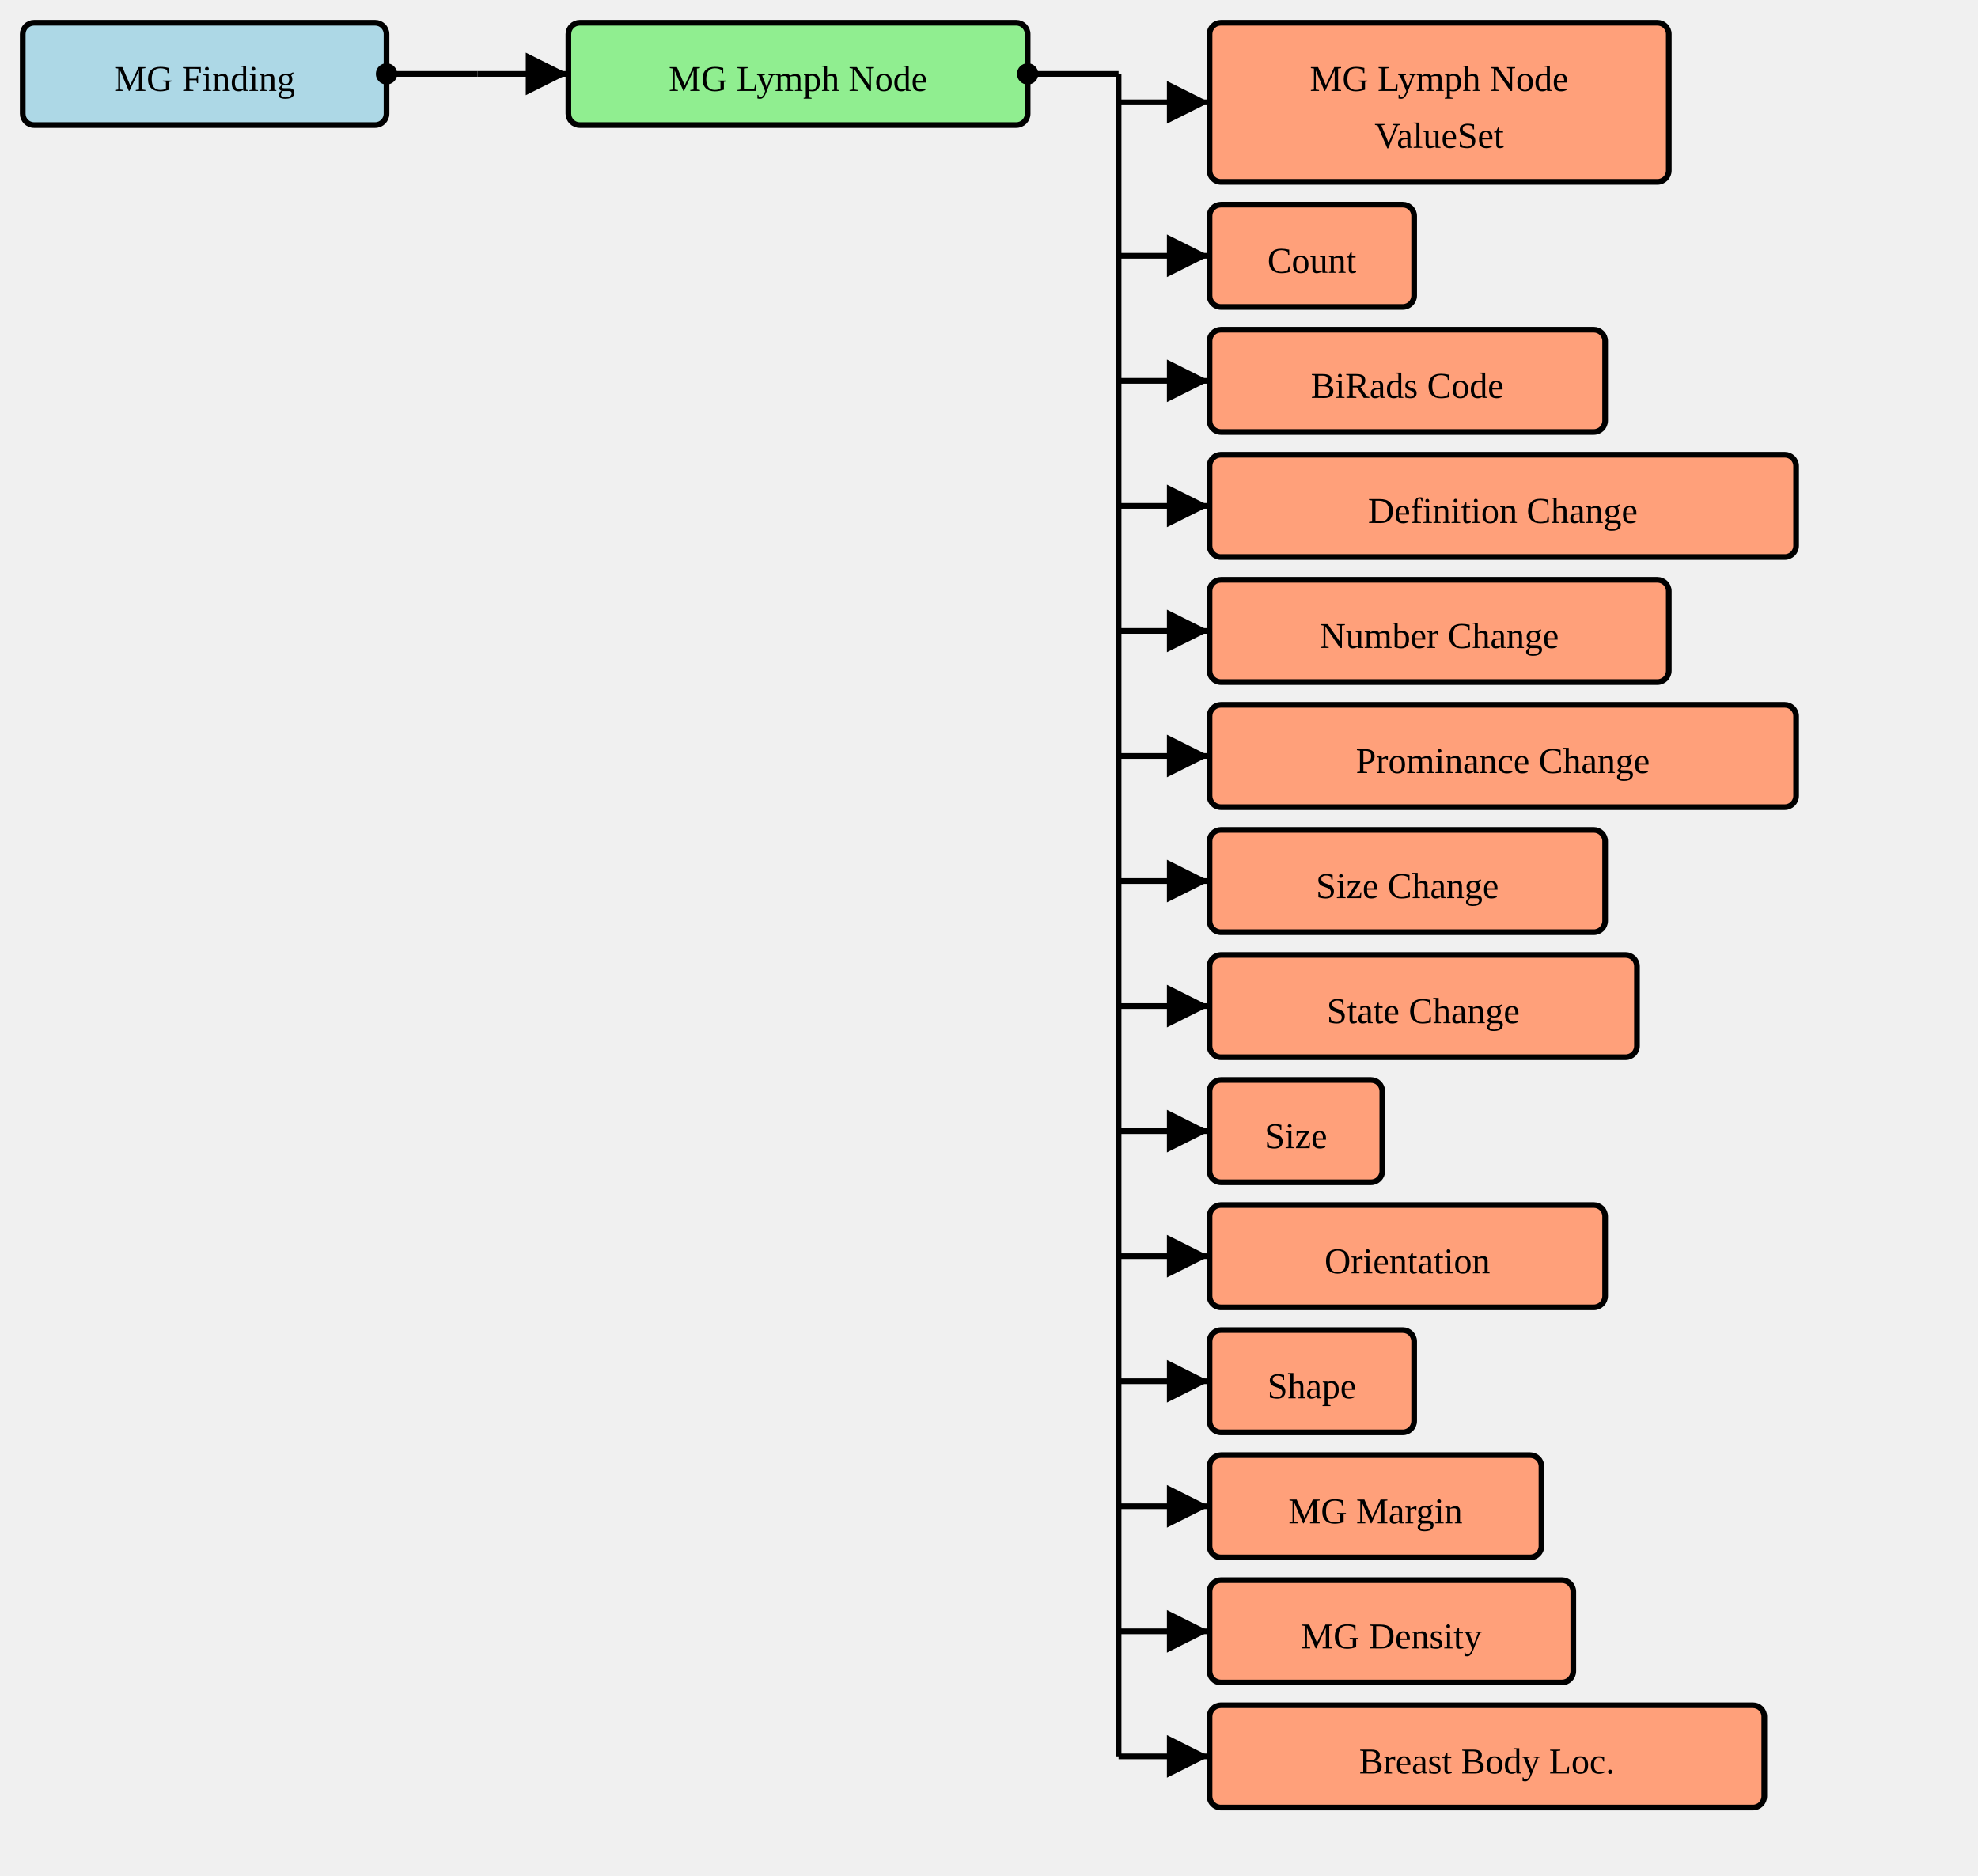
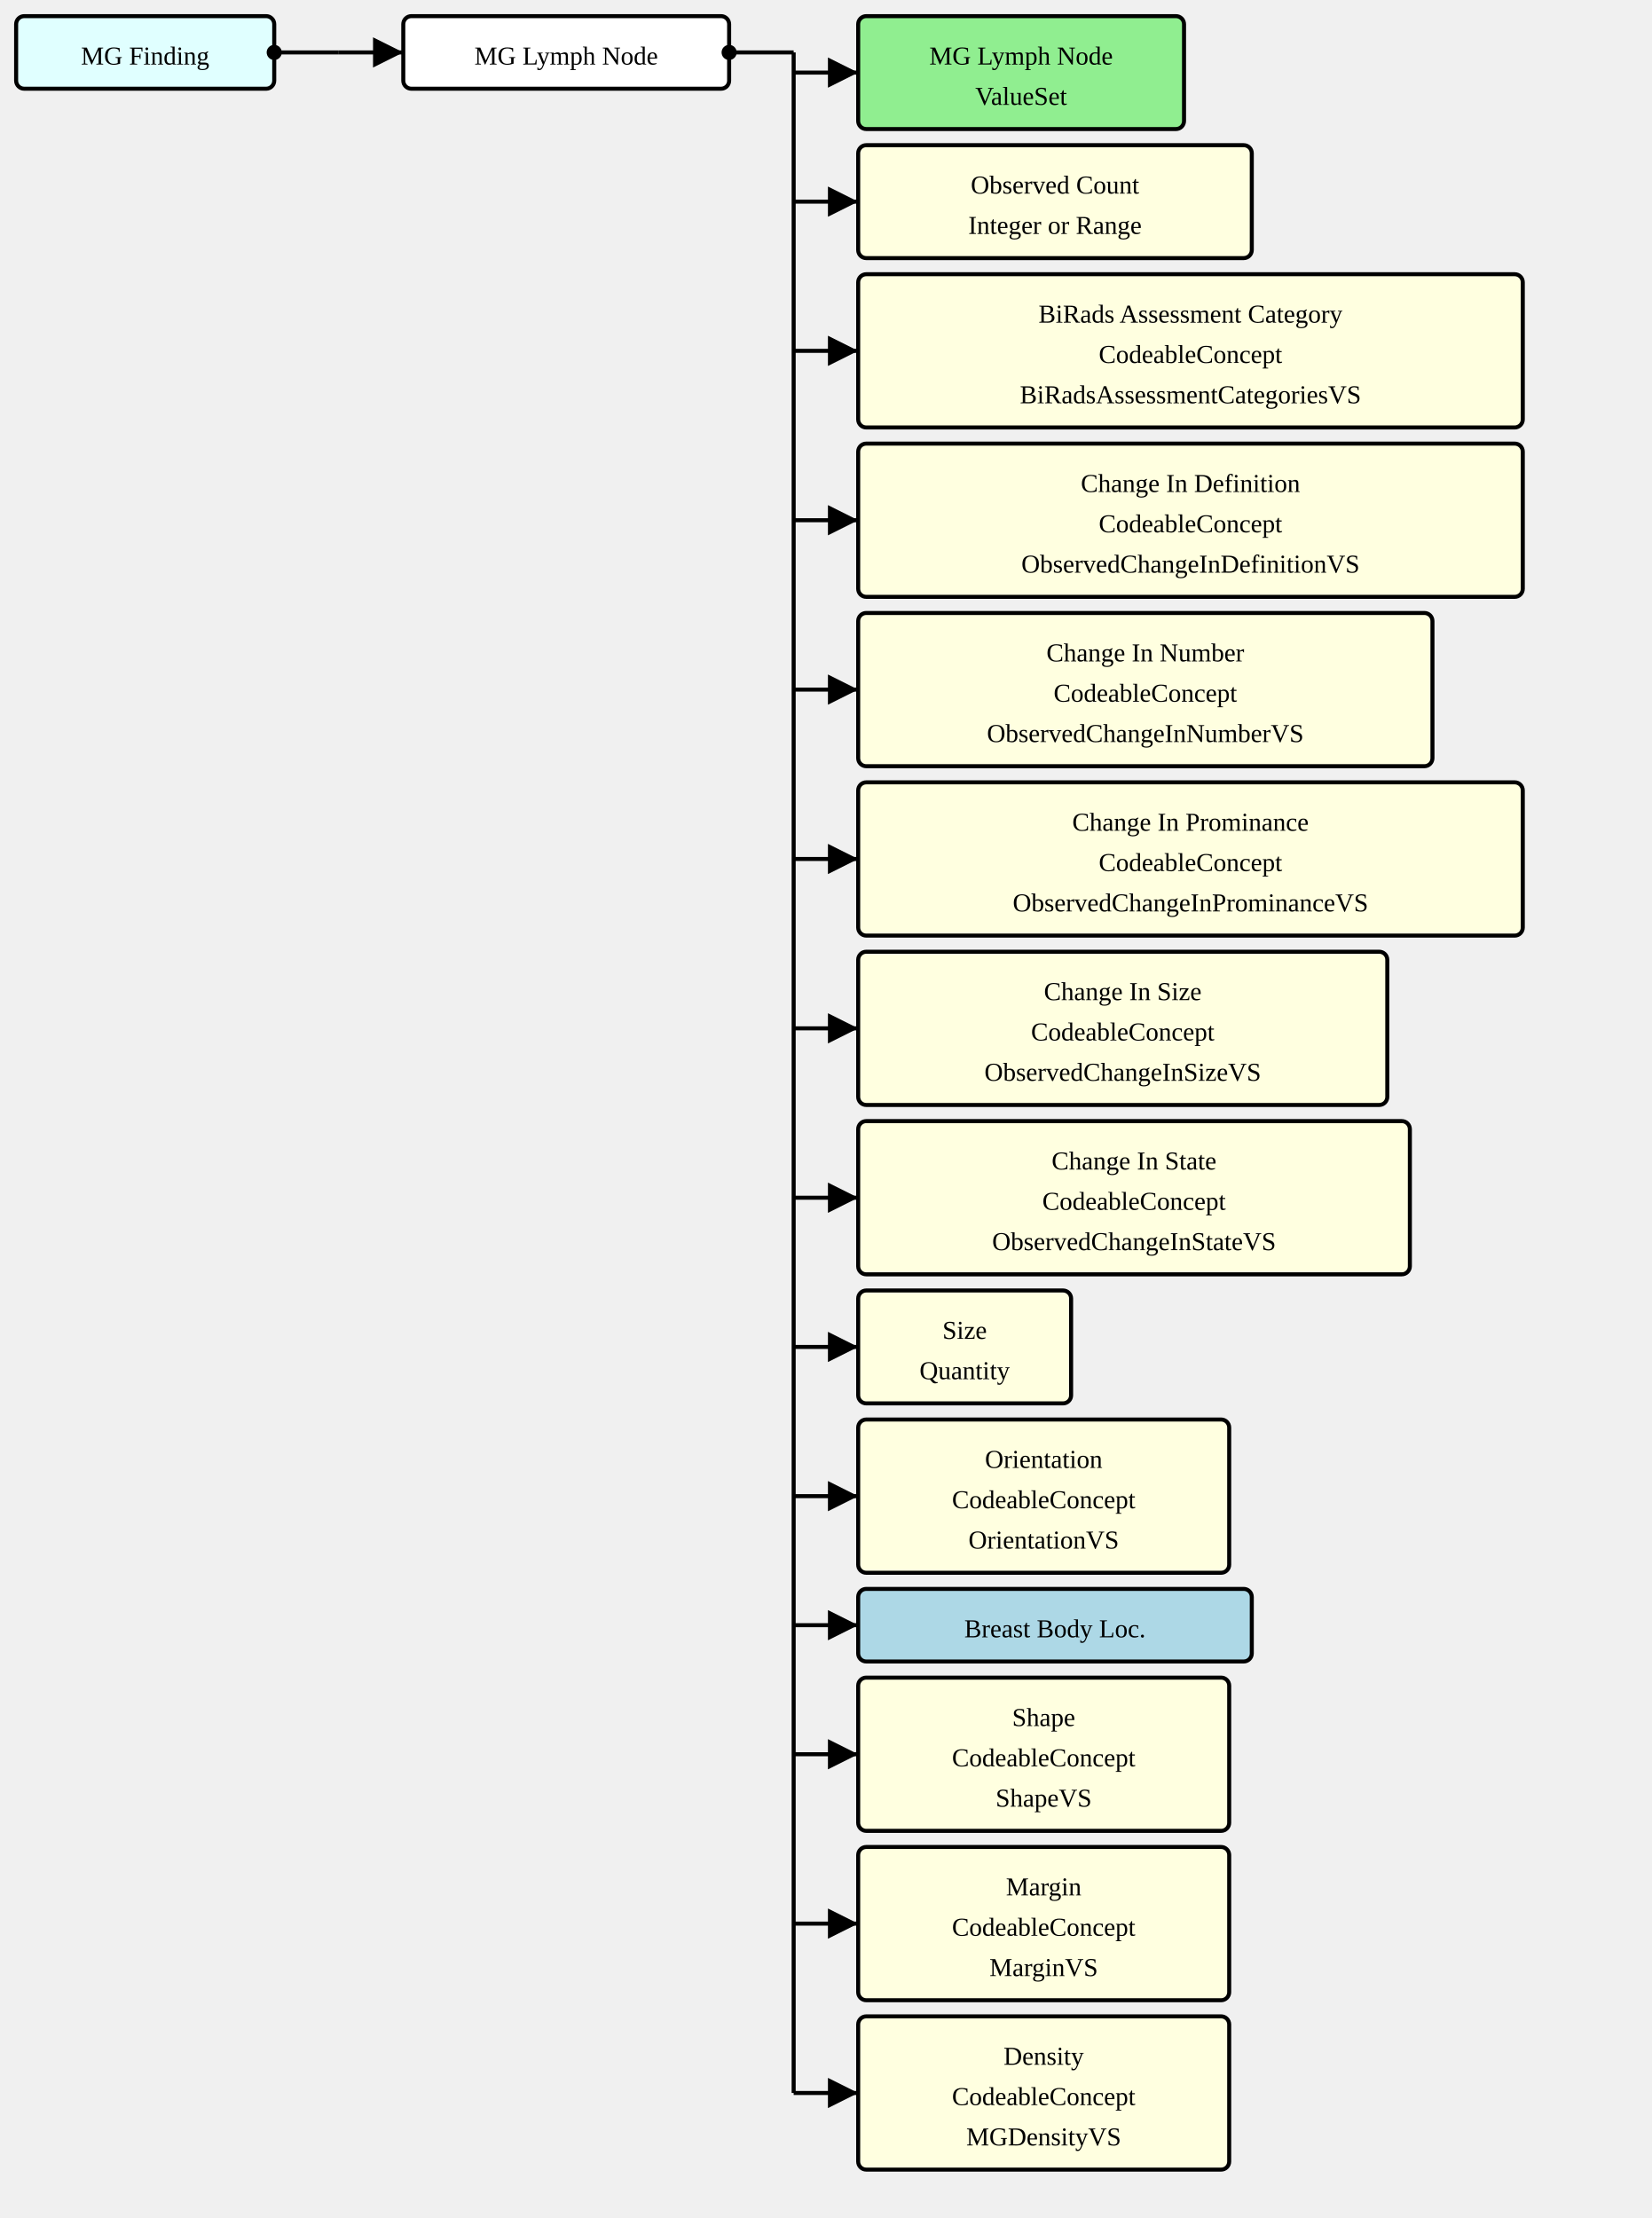
- <svg xmlns="http://www.w3.org/2000/svg" version="1.1" width="652.5" height="618.75">
+ <svg xmlns="http://www.w3.org/2000/svg" version="1.1" width="768" height="1031.25">
  <defs>
    <marker id="arrowStart" markerWidth="3.75" markerHeight="3.75" markerUnits="px" refX="1.875" refY="1.875">
      <circle fill="Black" stroke-width="0" cx="1.875" cy="1.875" r="1.875" />
    </marker>
    <marker id="arrowEnd" markerWidth="7.5" markerHeight="7.5" markerUnits="px" refX="7.5" refY="3.75">
      <polygon fill="Black" stroke-width="0" points="0 0 7.5 3.75 0 7.5" />
    </marker>
  </defs>
  <g>
    <g transform="translate(7.5 7.5)">
-       <rect fill="LightBlue" stroke="Black" stroke-width="1.875" x="0" y="0" width="120" height="33.75" rx="3.75" ry="3.75" />
+       <rect fill="LightCyan" stroke="Black" stroke-width="1.875" x="0" y="0" width="120" height="33.75" rx="3.75" ry="3.75" />
      <a href="./StructureDefinition-MGFinding.html" target="_blank">
        <text x="60" y="22.5" text-anchor="middle">MG Finding</text>
      </a>
    </g>
    <line stroke="Black" stroke-width="1.875" marker-end="url(#arrowEnd)" x1="157.5" y1="24.375" x2="187.5" y2="24.375" />
    <line stroke="Black" stroke-width="1.875" marker-start="url(#arrowStart)" x1="127.5" y1="24.375" x2="157.5" y2="24.375" />
    <line stroke="Black" stroke-width="1.875" x1="157.5" y1="24.375" x2="157.5" y2="24.375" />
  </g>
  <g>
    <g transform="translate(187.5 7.5)">
-       <rect fill="LightGreen" stroke="Black" stroke-width="1.875" x="0" y="0" width="151.5" height="33.75" rx="3.75" ry="3.75" />
+       <rect fill="White" stroke="Black" stroke-width="1.875" x="0" y="0" width="151.5" height="33.75" rx="3.75" ry="3.75" />
      <text x="75.75" y="22.5" text-anchor="middle">MG Lymph Node</text>
    </g>
    <line stroke="Black" stroke-width="1.875" marker-end="url(#arrowEnd)" x1="369" y1="33.75" x2="399" y2="33.75" />
-     <line stroke="Black" stroke-width="1.875" marker-end="url(#arrowEnd)" x1="369" y1="84.375" x2="399" y2="84.375" />
-     <line stroke="Black" stroke-width="1.875" marker-end="url(#arrowEnd)" x1="369" y1="125.625" x2="399" y2="125.625" />
-     <line stroke="Black" stroke-width="1.875" marker-end="url(#arrowEnd)" x1="369" y1="166.875" x2="399" y2="166.875" />
-     <line stroke="Black" stroke-width="1.875" marker-end="url(#arrowEnd)" x1="369" y1="208.125" x2="399" y2="208.125" />
-     <line stroke="Black" stroke-width="1.875" marker-end="url(#arrowEnd)" x1="369" y1="249.375" x2="399" y2="249.375" />
-     <line stroke="Black" stroke-width="1.875" marker-end="url(#arrowEnd)" x1="369" y1="290.625" x2="399" y2="290.625" />
-     <line stroke="Black" stroke-width="1.875" marker-end="url(#arrowEnd)" x1="369" y1="331.875" x2="399" y2="331.875" />
-     <line stroke="Black" stroke-width="1.875" marker-end="url(#arrowEnd)" x1="369" y1="373.125" x2="399" y2="373.125" />
-     <line stroke="Black" stroke-width="1.875" marker-end="url(#arrowEnd)" x1="369" y1="414.375" x2="399" y2="414.375" />
-     <line stroke="Black" stroke-width="1.875" marker-end="url(#arrowEnd)" x1="369" y1="455.625" x2="399" y2="455.625" />
-     <line stroke="Black" stroke-width="1.875" marker-end="url(#arrowEnd)" x1="369" y1="496.875" x2="399" y2="496.875" />
-     <line stroke="Black" stroke-width="1.875" marker-end="url(#arrowEnd)" x1="369" y1="538.125" x2="399" y2="538.125" />
-     <line stroke="Black" stroke-width="1.875" marker-end="url(#arrowEnd)" x1="369" y1="579.375" x2="399" y2="579.375" />
+     <line stroke="Black" stroke-width="1.875" marker-end="url(#arrowEnd)" x1="369" y1="93.75" x2="399" y2="93.75" />
+     <line stroke="Black" stroke-width="1.875" marker-end="url(#arrowEnd)" x1="369" y1="163.125" x2="399" y2="163.125" />
+     <line stroke="Black" stroke-width="1.875" marker-end="url(#arrowEnd)" x1="369" y1="241.875" x2="399" y2="241.875" />
+     <line stroke="Black" stroke-width="1.875" marker-end="url(#arrowEnd)" x1="369" y1="320.625" x2="399" y2="320.625" />
+     <line stroke="Black" stroke-width="1.875" marker-end="url(#arrowEnd)" x1="369" y1="399.375" x2="399" y2="399.375" />
+     <line stroke="Black" stroke-width="1.875" marker-end="url(#arrowEnd)" x1="369" y1="478.125" x2="399" y2="478.125" />
+     <line stroke="Black" stroke-width="1.875" marker-end="url(#arrowEnd)" x1="369" y1="556.875" x2="399" y2="556.875" />
+     <line stroke="Black" stroke-width="1.875" marker-end="url(#arrowEnd)" x1="369" y1="626.25" x2="399" y2="626.25" />
+     <line stroke="Black" stroke-width="1.875" marker-end="url(#arrowEnd)" x1="369" y1="695.625" x2="399" y2="695.625" />
+     <line stroke="Black" stroke-width="1.875" marker-end="url(#arrowEnd)" x1="369" y1="755.625" x2="399" y2="755.625" />
+     <line stroke="Black" stroke-width="1.875" marker-end="url(#arrowEnd)" x1="369" y1="815.625" x2="399" y2="815.625" />
+     <line stroke="Black" stroke-width="1.875" marker-end="url(#arrowEnd)" x1="369" y1="894.375" x2="399" y2="894.375" />
+     <line stroke="Black" stroke-width="1.875" marker-end="url(#arrowEnd)" x1="369" y1="973.125" x2="399" y2="973.125" />
    <line stroke="Black" stroke-width="1.875" marker-start="url(#arrowStart)" x1="339" y1="24.375" x2="369" y2="24.375" />
-     <line stroke="Black" stroke-width="1.875" x1="369" y1="24.375" x2="369" y2="579.375" />
+     <line stroke="Black" stroke-width="1.875" x1="369" y1="24.375" x2="369" y2="973.125" />
  </g>
  <g>
    <g transform="translate(399 7.5)">
-       <rect fill="LightSalmon" stroke="Black" stroke-width="1.875" x="0" y="0" width="151.5" height="52.5" rx="3.75" ry="3.75" />
+       <rect fill="LightGreen" stroke="Black" stroke-width="1.875" x="0" y="0" width="151.5" height="52.5" rx="3.75" ry="3.75" />
      <a href="./ValueSet-MGAbnormalityLymphNodeVS.html" target="_blank">
        <text x="75.75" y="22.5" text-anchor="middle">MG Lymph Node</text>
      </a>
      <a href="./ValueSet-MGAbnormalityLymphNodeVS.html" target="_blank">
        <text x="75.75" y="41.25" text-anchor="middle">ValueSet</text>
      </a>
    </g>
    <g transform="translate(399 67.5)">
-       <rect fill="LightSalmon" stroke="Black" stroke-width="1.875" x="0" y="0" width="67.5" height="33.75" rx="3.75" ry="3.75" />
-       <a href="./StructureDefinition-ObservedCount.html" target="_blank">
-         <text x="33.75" y="22.5" text-anchor="middle">Count</text>
+       <rect fill="LightYellow" stroke="Black" stroke-width="1.875" x="0" y="0" width="183" height="52.5" rx="3.75" ry="3.75" />
+       <text x="91.5" y="22.5" text-anchor="middle">Observed Count</text>
+       <text x="91.5" y="41.25" text-anchor="middle">Integer or Range</text>
+     </g>
+     <g transform="translate(399 127.5)">
+       <rect fill="LightYellow" stroke="Black" stroke-width="1.875" x="0" y="0" width="309" height="71.25" rx="3.75" ry="3.75" />
+       <text x="154.5" y="22.5" text-anchor="middle">BiRads Assessment Category</text>
+       <text x="154.5" y="41.25" text-anchor="middle">CodeableConcept</text>
+       <a href="./ValueSet-BiRadsAssessmentCategoriesVS.html" target="_blank">
+         <text x="154.5" y="60" text-anchor="middle">BiRadsAssessmentCategoriesVS</text>
      </a>
    </g>
-     <g transform="translate(399 108.75)">
-       <rect fill="LightSalmon" stroke="Black" stroke-width="1.875" x="0" y="0" width="130.5" height="33.75" rx="3.75" ry="3.75" />
-       <a href="./StructureDefinition-BiRadsAssessmentCategory.html" target="_blank">
-         <text x="65.25" y="22.5" text-anchor="middle">BiRads Code</text>
+     <g transform="translate(399 206.25)">
+       <rect fill="LightYellow" stroke="Black" stroke-width="1.875" x="0" y="0" width="309" height="71.25" rx="3.75" ry="3.75" />
+       <text x="154.5" y="22.5" text-anchor="middle">Change In Definition</text>
+       <text x="154.5" y="41.25" text-anchor="middle">CodeableConcept</text>
+       <a href="./ValueSet-ObservedChangeInDefinitionVS.html" target="_blank">
+         <text x="154.5" y="60" text-anchor="middle">ObservedChangeInDefinitionVS</text>
      </a>
    </g>
-     <g transform="translate(399 150)">
-       <rect fill="LightSalmon" stroke="Black" stroke-width="1.875" x="0" y="0" width="193.5" height="33.75" rx="3.75" ry="3.75" />
-       <a href="./StructureDefinition-ObservedChangeInDefinition.html" target="_blank">
-         <text x="96.75" y="22.5" text-anchor="middle">Definition Change</text>
+     <g transform="translate(399 285)">
+       <rect fill="LightYellow" stroke="Black" stroke-width="1.875" x="0" y="0" width="267" height="71.25" rx="3.75" ry="3.75" />
+       <text x="133.5" y="22.5" text-anchor="middle">Change In Number</text>
+       <text x="133.5" y="41.25" text-anchor="middle">CodeableConcept</text>
+       <a href="./ValueSet-ObservedChangeInNumberVS.html" target="_blank">
+         <text x="133.5" y="60" text-anchor="middle">ObservedChangeInNumberVS</text>
      </a>
    </g>
-     <g transform="translate(399 191.25)">
-       <rect fill="LightSalmon" stroke="Black" stroke-width="1.875" x="0" y="0" width="151.5" height="33.75" rx="3.75" ry="3.75" />
-       <a href="./StructureDefinition-ObservedChangeInNumber.html" target="_blank">
-         <text x="75.75" y="22.5" text-anchor="middle">Number Change</text>
+     <g transform="translate(399 363.75)">
+       <rect fill="LightYellow" stroke="Black" stroke-width="1.875" x="0" y="0" width="309" height="71.25" rx="3.75" ry="3.75" />
+       <text x="154.5" y="22.5" text-anchor="middle">Change In Prominance</text>
+       <text x="154.5" y="41.25" text-anchor="middle">CodeableConcept</text>
+       <a href="./ValueSet-ObservedChangeInProminanceVS.html" target="_blank">
+         <text x="154.5" y="60" text-anchor="middle">ObservedChangeInProminanceVS</text>
      </a>
    </g>
-     <g transform="translate(399 232.5)">
-       <rect fill="LightSalmon" stroke="Black" stroke-width="1.875" x="0" y="0" width="193.5" height="33.75" rx="3.75" ry="3.75" />
-       <a href="./StructureDefinition-ObservedChangeInProminance.html" target="_blank">
-         <text x="96.75" y="22.5" text-anchor="middle">Prominance Change</text>
-       </a>
-     </g>
-     <g transform="translate(399 273.75)">
-       <rect fill="LightSalmon" stroke="Black" stroke-width="1.875" x="0" y="0" width="130.5" height="33.75" rx="3.75" ry="3.75" />
-       <a href="./StructureDefinition-ObservedChangeInSize.html" target="_blank">
-         <text x="65.25" y="22.5" text-anchor="middle">Size Change</text>
-       </a>
-     </g>
-     <g transform="translate(399 315)">
-       <rect fill="LightSalmon" stroke="Black" stroke-width="1.875" x="0" y="0" width="141" height="33.75" rx="3.75" ry="3.75" />
-       <a href="./StructureDefinition-ObservedChangeInState.html" target="_blank">
-         <text x="70.5" y="22.5" text-anchor="middle">State Change</text>
-       </a>
-     </g>
-     <g transform="translate(399 356.25)">
-       <rect fill="LightSalmon" stroke="Black" stroke-width="1.875" x="0" y="0" width="57" height="33.75" rx="3.75" ry="3.75" />
-       <a href="./StructureDefinition-ObservedSize.html" target="_blank">
-         <text x="28.5" y="22.5" text-anchor="middle">Size</text>
-       </a>
-     </g>
-     <g transform="translate(399 397.5)">
-       <rect fill="LightSalmon" stroke="Black" stroke-width="1.875" x="0" y="0" width="130.5" height="33.75" rx="3.75" ry="3.75" />
-       <a href="./StructureDefinition-Orientation.html" target="_blank">
-         <text x="65.25" y="22.5" text-anchor="middle">Orientation</text>
-       </a>
-     </g>
-     <g transform="translate(399 438.75)">
-       <rect fill="LightSalmon" stroke="Black" stroke-width="1.875" x="0" y="0" width="67.5" height="33.75" rx="3.75" ry="3.75" />
-       <a href="./StructureDefinition-MammoShape.html" target="_blank">
-         <text x="33.75" y="22.5" text-anchor="middle">Shape</text>
-       </a>
-     </g>
-     <g transform="translate(399 480)">
-       <rect fill="LightSalmon" stroke="Black" stroke-width="1.875" x="0" y="0" width="109.5" height="33.75" rx="3.75" ry="3.75" />
-       <a href="./StructureDefinition-MGMargin.html" target="_blank">
-         <text x="54.75" y="22.5" text-anchor="middle">MG Margin</text>
+     <g transform="translate(399 442.5)">
+       <rect fill="LightYellow" stroke="Black" stroke-width="1.875" x="0" y="0" width="246" height="71.25" rx="3.75" ry="3.75" />
+       <text x="123" y="22.5" text-anchor="middle">Change In Size</text>
+       <text x="123" y="41.25" text-anchor="middle">CodeableConcept</text>
+       <a href="./ValueSet-ObservedChangeInSizeVS.html" target="_blank">
+         <text x="123" y="60" text-anchor="middle">ObservedChangeInSizeVS</text>
      </a>
    </g>
    <g transform="translate(399 521.25)">
-       <rect fill="LightSalmon" stroke="Black" stroke-width="1.875" x="0" y="0" width="120" height="33.75" rx="3.75" ry="3.75" />
-       <a href="./StructureDefinition-MGDensity.html" target="_blank">
-         <text x="60" y="22.5" text-anchor="middle">MG Density</text>
+       <rect fill="LightYellow" stroke="Black" stroke-width="1.875" x="0" y="0" width="256.5" height="71.25" rx="3.75" ry="3.75" />
+       <text x="128.25" y="22.5" text-anchor="middle">Change In State</text>
+       <text x="128.25" y="41.25" text-anchor="middle">CodeableConcept</text>
+       <a href="./ValueSet-ObservedChangeInStateVS.html" target="_blank">
+         <text x="128.25" y="60" text-anchor="middle">ObservedChangeInStateVS</text>
      </a>
    </g>
-     <g transform="translate(399 562.5)">
-       <rect fill="LightSalmon" stroke="Black" stroke-width="1.875" x="0" y="0" width="183" height="33.75" rx="3.75" ry="3.75" />
+     <g transform="translate(399 600)">
+       <rect fill="LightYellow" stroke="Black" stroke-width="1.875" x="0" y="0" width="99" height="52.5" rx="3.75" ry="3.75" />
+       <text x="49.5" y="22.5" text-anchor="middle">Size</text>
+       <text x="49.5" y="41.25" text-anchor="middle">Quantity</text>
+     </g>
+     <g transform="translate(399 660)">
+       <rect fill="LightYellow" stroke="Black" stroke-width="1.875" x="0" y="0" width="172.5" height="71.25" rx="3.75" ry="3.75" />
+       <text x="86.25" y="22.5" text-anchor="middle">Orientation</text>
+       <text x="86.25" y="41.25" text-anchor="middle">CodeableConcept</text>
+       <a href="./ValueSet-OrientationVS.html" target="_blank">
+         <text x="86.25" y="60" text-anchor="middle">OrientationVS</text>
+       </a>
+     </g>
+     <g transform="translate(399 738.75)">
+       <rect fill="LightBlue" stroke="Black" stroke-width="1.875" x="0" y="0" width="183" height="33.75" rx="3.75" ry="3.75" />
      <a href="./StructureDefinition-BreastBodyLocationExtension.html" target="_blank">
        <text x="91.5" y="22.5" text-anchor="middle">Breast Body Loc.</text>
      </a>
    </g>
+     <g transform="translate(399 780)">
+       <rect fill="LightYellow" stroke="Black" stroke-width="1.875" x="0" y="0" width="172.5" height="71.25" rx="3.75" ry="3.75" />
+       <text x="86.25" y="22.5" text-anchor="middle">Shape</text>
+       <text x="86.25" y="41.25" text-anchor="middle">CodeableConcept</text>
+       <a href="./ValueSet-ShapeVS.html" target="_blank">
+         <text x="86.25" y="60" text-anchor="middle">ShapeVS</text>
+       </a>
+     </g>
+     <g transform="translate(399 858.75)">
+       <rect fill="LightYellow" stroke="Black" stroke-width="1.875" x="0" y="0" width="172.5" height="71.25" rx="3.75" ry="3.75" />
+       <text x="86.25" y="22.5" text-anchor="middle">Margin</text>
+       <text x="86.25" y="41.25" text-anchor="middle">CodeableConcept</text>
+       <a href="./ValueSet-MarginVS.html" target="_blank">
+         <text x="86.25" y="60" text-anchor="middle">MarginVS</text>
+       </a>
+     </g>
+     <g transform="translate(399 937.5)">
+       <rect fill="LightYellow" stroke="Black" stroke-width="1.875" x="0" y="0" width="172.5" height="71.25" rx="3.75" ry="3.75" />
+       <text x="86.25" y="22.5" text-anchor="middle">Density</text>
+       <text x="86.25" y="41.25" text-anchor="middle">CodeableConcept</text>
+       <a href="./ValueSet-MGDensityVS.html" target="_blank">
+         <text x="86.25" y="60" text-anchor="middle">MGDensityVS</text>
+       </a>
+     </g>
  </g>
</svg>
